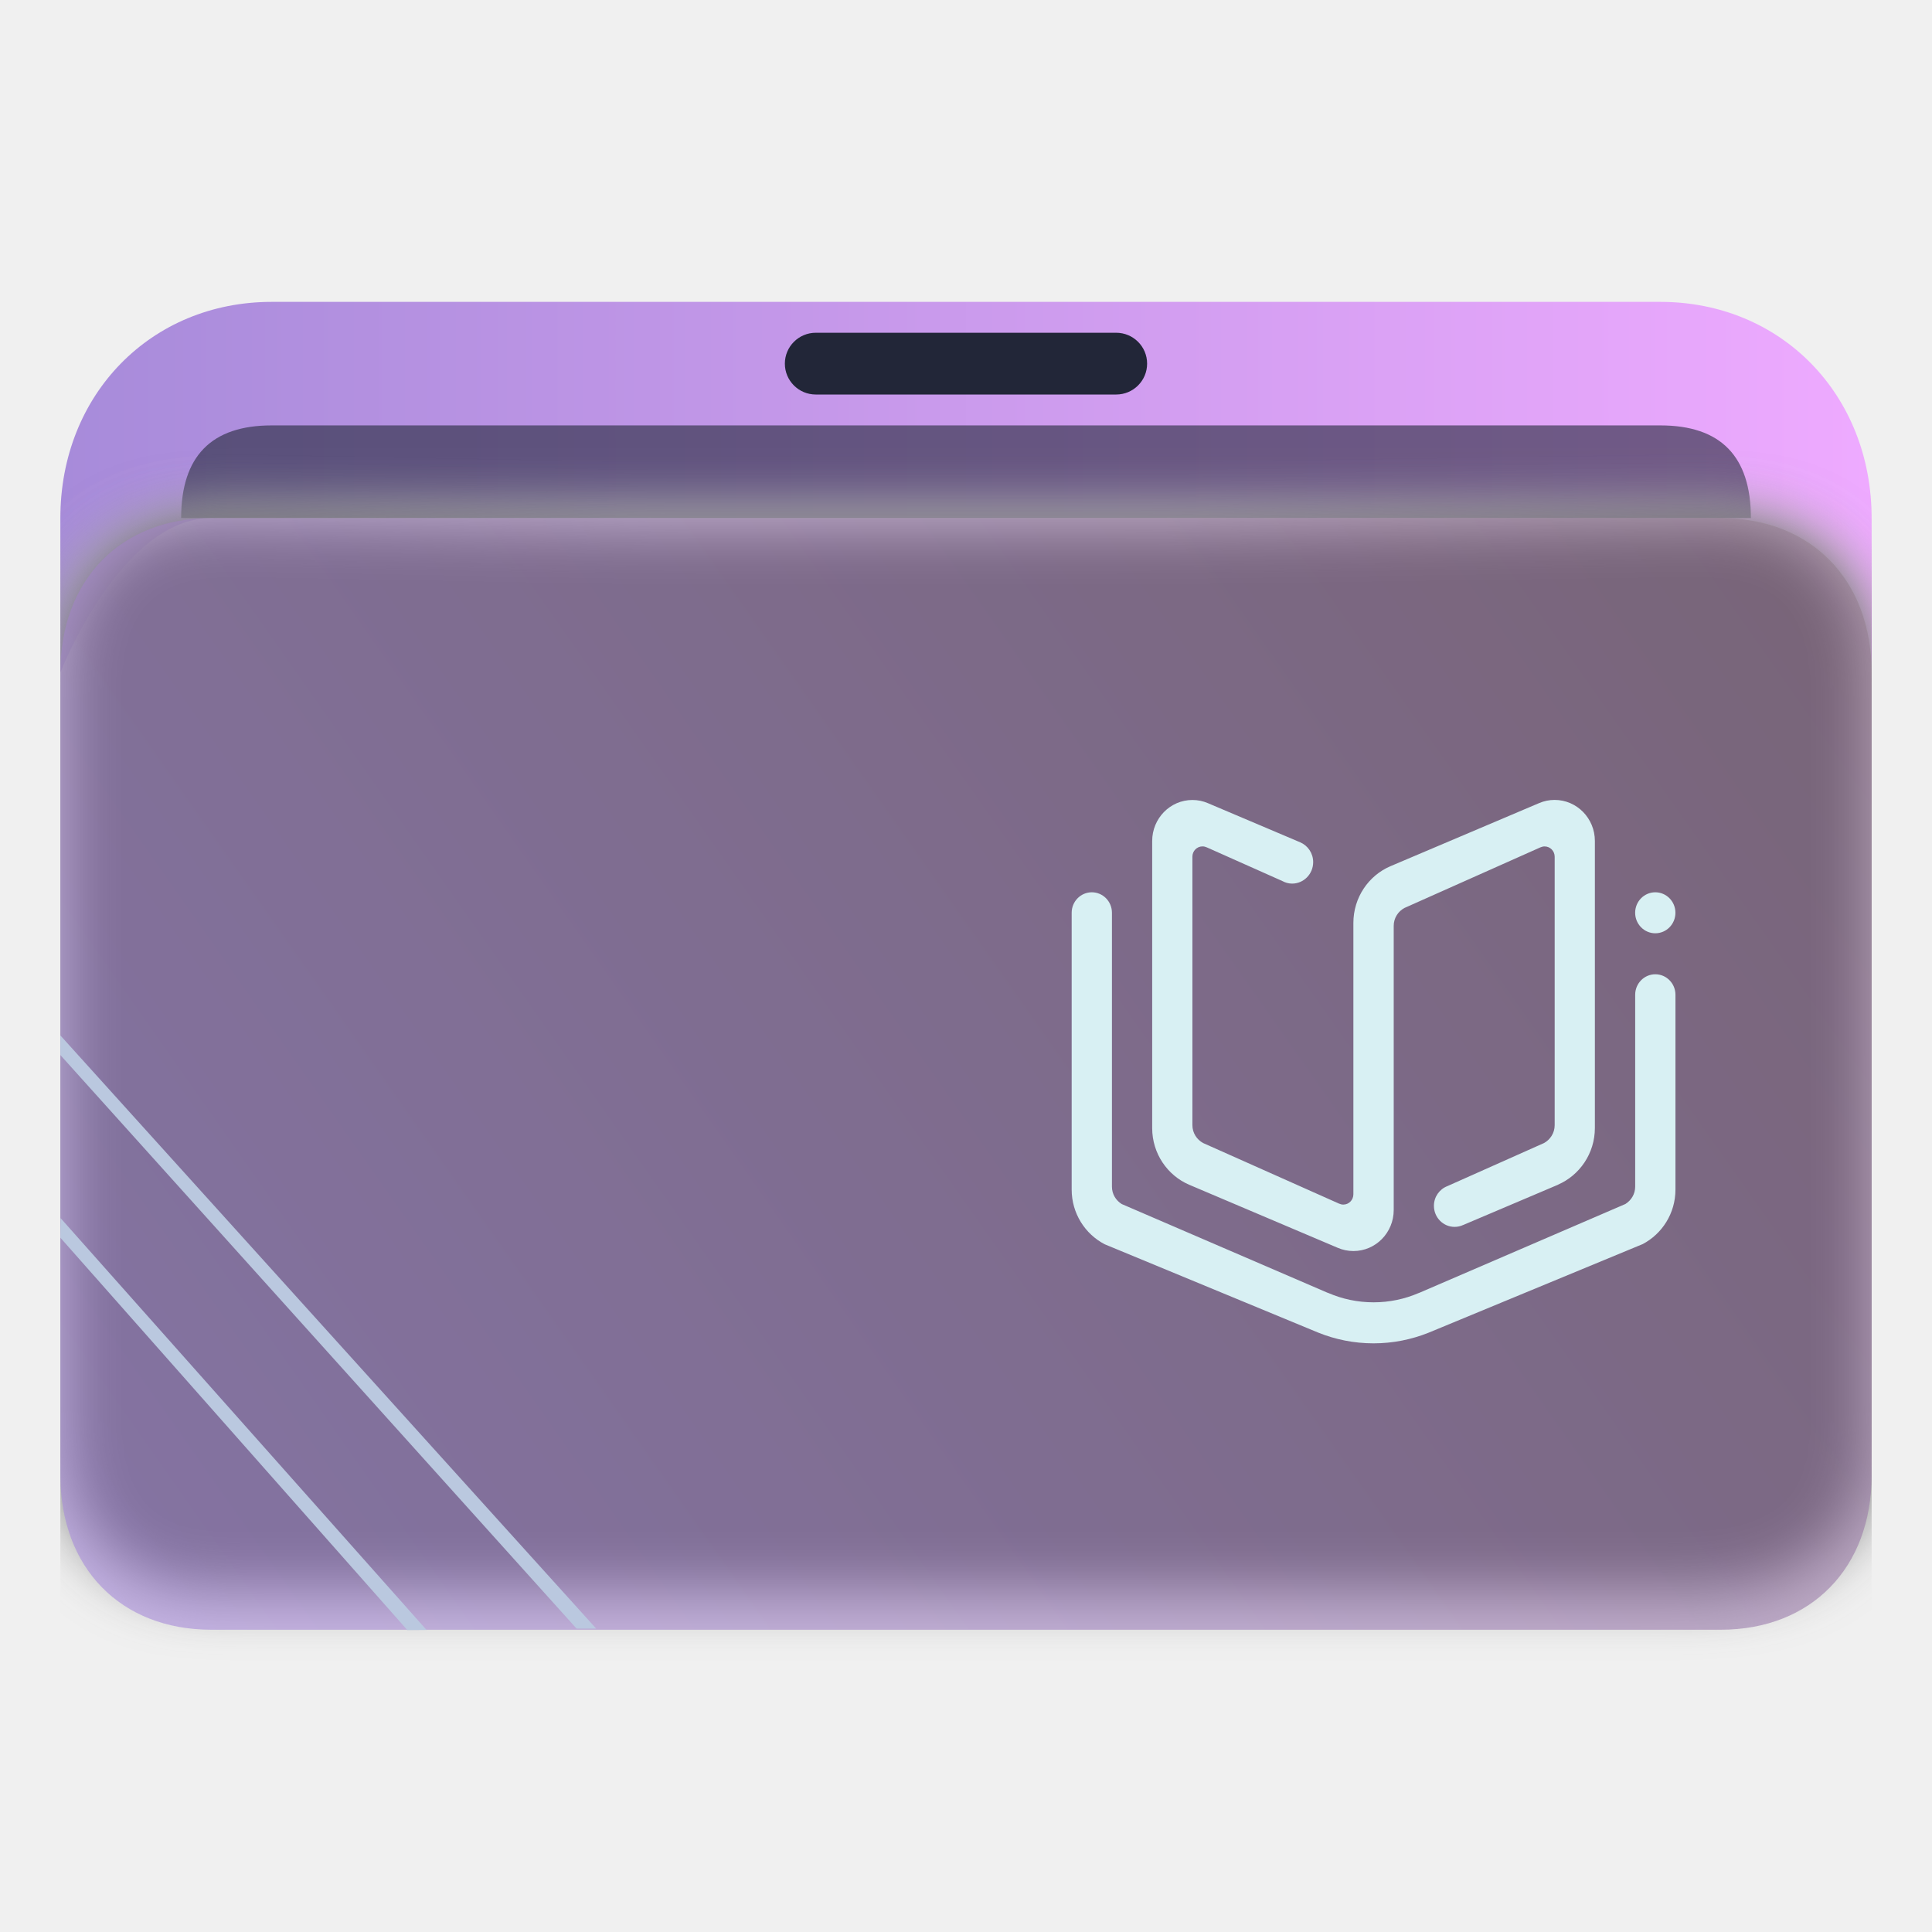
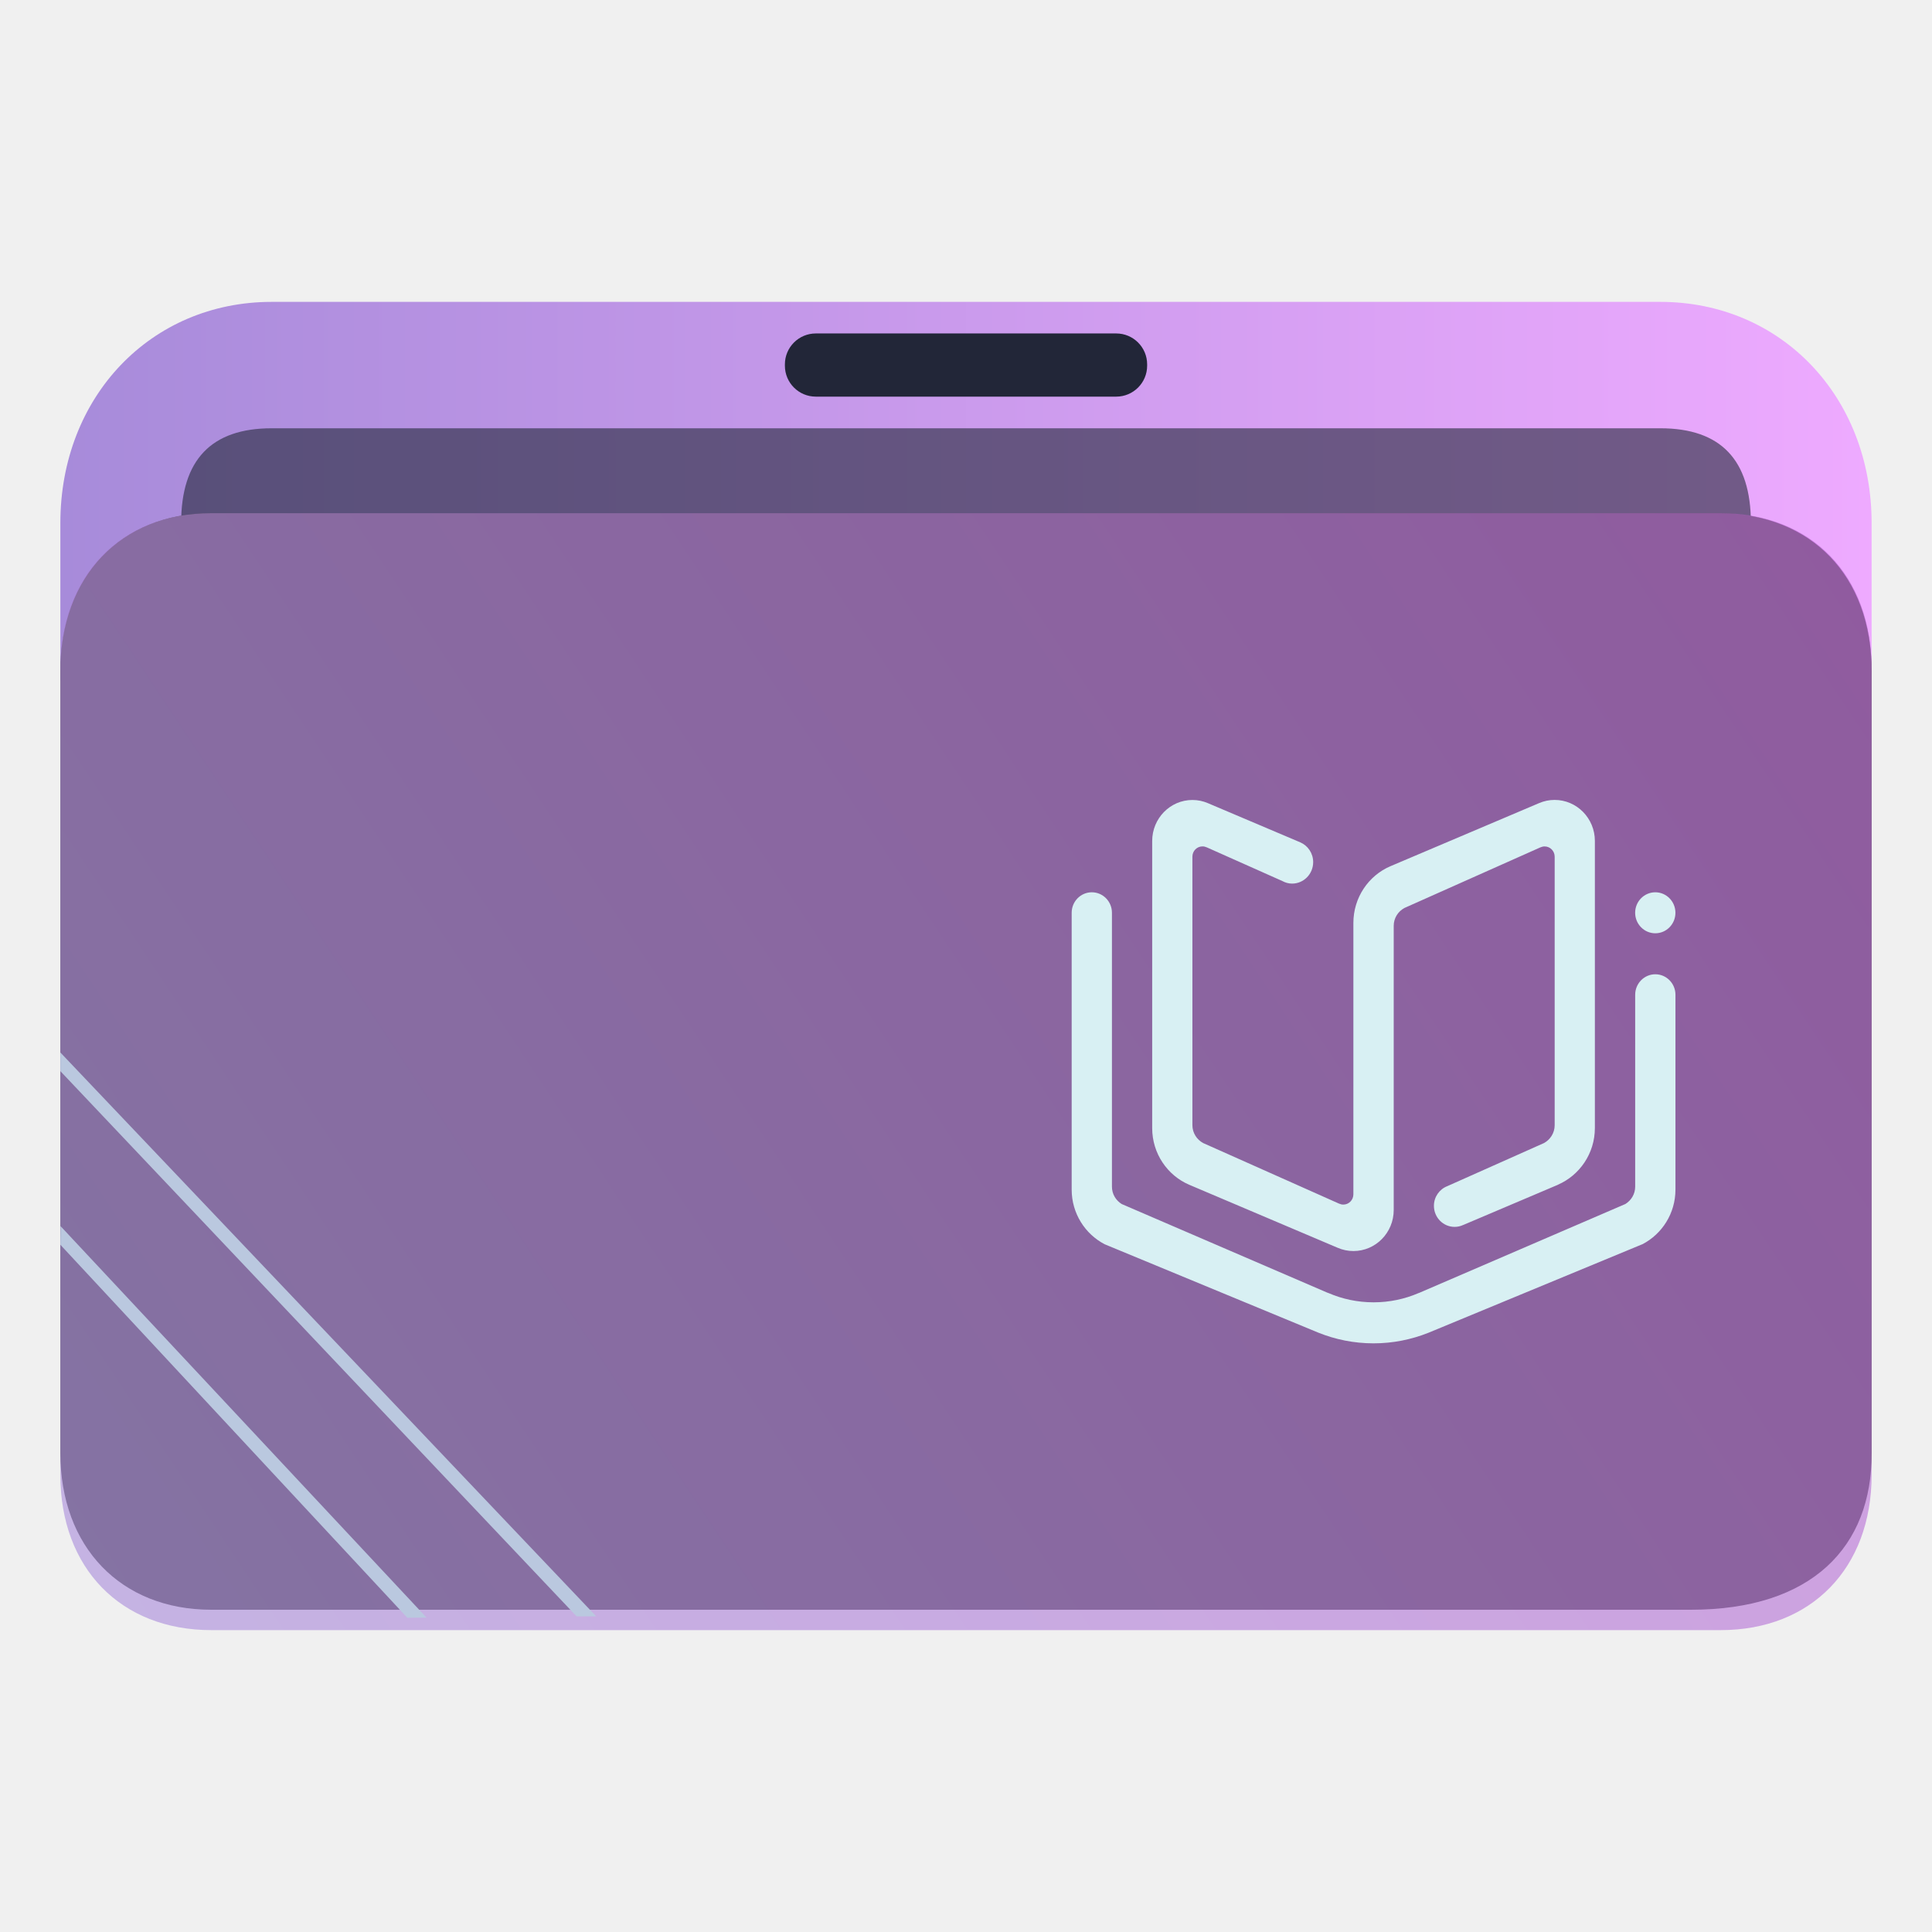
<svg xmlns="http://www.w3.org/2000/svg" xmlns:xlink="http://www.w3.org/1999/xlink" width="64" version="1.1" height="64" id="svg17">
  <defs id="defs5455">
    <linearGradient id="linearGradient3475">
      <stop style="stop-color:#a78bda;stop-opacity:1;" offset="0" id="stop3471" />
      <stop style="stop-color:#eeaaff;stop-opacity:1" offset="1" id="stop3473" />
    </linearGradient>
-     <linearGradient xlink:href="#linearGradient3475" id="linearGradient1419" x1="0.529" y1="5.027" x2="16.404" y2="5.027" gradientUnits="userSpaceOnUse" gradientTransform="matrix(3.779602,0,0,3.866275,384.5714,480.4999)" />
    <clipPath clipPathUnits="userSpaceOnUse" id="clipPath79425-9-5-3">
      <rect style="opacity:0.5;fill:#000000;fill-opacity:1;stroke:none;stroke-width:0.856;stroke-dasharray:none;stroke-opacity:1;paint-order:stroke fill markers" id="rect79427-1-9-6" width="26.418" height="29.038" x="-16.228" y="-6.485" />
    </clipPath>
-     <filter style="color-interpolation-filters:sRGB" id="filter77953-2-4-7" x="-0.041" y="-0.067" width="1.081" height="1.135">
-       <feGaussianBlur stdDeviation="0.446" id="feGaussianBlur77955-7-9-5" />
-     </filter>
    <clipPath clipPathUnits="userSpaceOnUse" id="clipPath79425-9-5-5">
      <rect style="opacity:0.5;fill:#000000;fill-opacity:1;stroke:none;stroke-width:0.856;stroke-dasharray:none;stroke-opacity:1;paint-order:stroke fill markers" id="rect79427-1-9-62" width="26.418" height="29.038" x="-16.228" y="-6.485" />
    </clipPath>
-     <filter style="color-interpolation-filters:sRGB" id="filter77953-2-4-9" x="-0.041" y="-0.065" width="1.081" height="1.13">
-       <feGaussianBlur stdDeviation="0.446" id="feGaussianBlur77955-7-9-1" />
-     </filter>
-     <linearGradient xlink:href="#linearGradient2303" id="linearGradient1662" gradientUnits="userSpaceOnUse" gradientTransform="matrix(3.775718,0,0,3.90327,384.5766,479.8931)" x1="1.323" y1="15.091" x2="17.214" y2="3.562" />
    <linearGradient id="linearGradient2303">
      <stop style="stop-color:#a78bda;stop-opacity:1;" offset="0" id="stop2299" />
-       <stop style="stop-color:#916f8a;stop-opacity:1" offset="1" id="stop2301" />
+       <stop style="stop-color:#bc5fd3;stop-opacity:1" offset="1" id="stop2301" />
    </linearGradient>
+     <linearGradient xlink:href="#linearGradient3475" id="linearGradient1419-3" x1="0.529" y1="5.027" x2="16.404" y2="5.027" gradientUnits="userSpaceOnUse" gradientTransform="matrix(3.779602,0,0,3.866274,384.5714,480.4998)" />
+     <clipPath clipPathUnits="userSpaceOnUse" id="clipPath79425-9-5-5-6">
+       <rect style="opacity:0.5;fill:#000000;fill-opacity:1;stroke:none;stroke-width:0.856;stroke-dasharray:none;stroke-opacity:1;paint-order:stroke fill markers" id="rect79427-1-9-62-7" width="26.418" height="29.038" x="-16.228" y="-6.485" />
+     </clipPath>
+     <linearGradient xlink:href="#linearGradient2303" id="linearGradient1662-5" gradientUnits="userSpaceOnUse" gradientTransform="matrix(3.775718,0,0,3.90327,384.5766,479.8931)" x1="0.581" y1="14.832" x2="16.883" y2="3.643" />
  </defs>
  <g id="layer1" transform="translate(-384.5714,-483.798)">
-     <path id="path32082-9" style="fill:url(#linearGradient1419);fill-opacity:1.0;stroke:none;stroke-width:5.117;stroke-linecap:round;stroke-linejoin:round;stroke-opacity:0.03" d="m 393.571,493.798 c -4,0 -7,3.069 -7,7.161 v 5.115 c 0,0 2,-5.115 5,-5.115 h 8 12 6 24 c 3,0 5,2.046 5,5.115 v 0 0 -5.115 c 0,-4.092 -3,-7.161 -7,-7.161 h -24.071 -5.929 -9 z" />
-     <rect x="410.571" y="494.821" width="12" height="2.046" ry="1.025" stroke-width="3.419" style="fill:#222638;fill-opacity:1;paint-order:stroke markers fill" id="rect12-5-9-3-9" />
-     <path d="m 418.305,497.89 h -3.467 -4.333 -16.933 c -2,0 -3,1.023 -3,3.069 v 0 0 h 52 v 0 0 c 0,-2.046 -1,-3.069 -3,-3.069 z" style="fill:#222638;fill-opacity:1;stroke-width:2.339;paint-order:markers stroke fill" id="path8-7-2-9-6-1-7-5" opacity="0.6" />
-     <path style="display:inline;fill:#ffffff;fill-opacity:1;stroke:none;stroke-width:2.778;stroke-linecap:round;stroke-linejoin:round;stroke-opacity:0.03;filter:url(#filter77953-2-4-7)" d="m -14.026,3.079 h 6.166 4.845 3.083 7.928 c 1.321,0 2.202,0.944 2.202,2.359 l -0.008,11.196 c 0.008,1.415 -1.497,2.225 -2.634,2.232 L -14.026,18.993 c -1.321,0.008 -2.202,-0.944 -2.202,-2.359 l 1e-6,-11.323 c -1e-6,-1.288 0.882,-2.216 2.202,-2.232 z" id="path1611-1-8-0-7-3" clip-path="url(#clipPath79425-9-5-3)" transform="matrix(2.270514,0,0,2.168187,423.4168,494.2818)" />
-     <path style="display:inline;fill:#4f4f4f;fill-opacity:1;stroke:none;stroke-width:2.778;stroke-linecap:round;stroke-linejoin:round;stroke-opacity:0.03;filter:url(#filter77953-2-4-9)" d="m -14.026,2.501 6.167,0.121 H -3.015 0.068 L 7.988,2.501 C 9.31,2.516 10.19,3.444 10.19,4.874 l -2.06e-4,11.76 c 0.008,1.415 -0.873,2.359 -2.634,2.359 H -14.026 c -1.321,0 -2.202,-0.944 -2.202,-2.359 V 4.874 c 0,-1.424 0.881,-2.373 2.201,-2.373 z" id="path1611-1-8-0-7-2" clip-path="url(#clipPath79425-9-5-5)" transform="matrix(2.271201,0,0,2.155042,423.428,495.5685)" />
-     <path d="m 418.571,500.959 h -4 -5 -18 c -3,0 -5,2.046 -5,5.115 v 26.596 c 0,3.069 2,5.115 5,5.115 h 50 c 3,0 5,-2.046 5,-5.115 v -26.596 c 0,-3.069 -2,-5.115 -5,-5.115 z" style="fill:url(#linearGradient1662);fill-opacity:1;stroke-width:3.838;paint-order:markers stroke fill" id="path8-7-2-9-6-1-9" opacity="0.6" />
-     <path d="m 386.571,518.748 17.1,19 h -10e-6 0.65 l -17.75,-19.65 v 0 0 z" id="path2653-4" style="fill:#bac8df;fill-opacity:1;stroke-width:0.481" />
-     <path d="m 386.571,524.798 11.485,12.989 -1e-5,0.011 0.65,-0.006 v 0.006 L 386.577,524.148 v 0 0 z" id="path2653-4-3" style="fill:#bac8df;fill-opacity:1;stroke-width:0.33" />
-     <path fill-rule="evenodd" clip-rule="evenodd" d="m 438.981,525.013 -7.089,2.934 c -0.565,0.225 -1.178,0.351 -1.82,0.351 -0.648,0 -1.266,-0.127 -1.834,-0.356 l -7.072,-2.926 c -0.648,-0.337 -1.094,-1.02 -1.094,-1.812 v -7.81 -1.359 c 0,-0.375 0.299,-0.679 0.667,-0.679 0.369,0 0.667,0.304 0.667,0.679 v 0.552 0.807 7.715 c 0,0.245 0.131,0.455 0.323,0.574 l 6.807,2.934 c 0.015,0.006 0.028,0.009 0.043,0.015 0.459,0.198 0.964,0.307 1.494,0.307 0.527,0 1.028,-0.108 1.485,-0.304 0.015,-0.006 0.028,-0.01 0.043,-0.016 l 6.814,-2.937 c 0.191,-0.119 0.324,-0.329 0.324,-0.574 v -4.998 -0.807 -0.552 c 0,-0.375 0.299,-0.679 0.667,-0.679 0.368,0 0.667,0.304 0.667,0.679 v 1.359 5.094 c 3e-5,0.791 -0.445,1.471 -1.09,1.809 z m 0.424,-10.299 c -0.368,0 -0.667,-0.305 -0.667,-0.679 0,-0.375 0.299,-0.679 0.667,-0.679 0.368,0 0.667,0.304 0.667,0.679 0,0.375 -0.298,0.679 -0.667,0.679 z m -3.225,8.331 -3.144,1.335 v -8.8e-4 c -0.085,0.039 -0.18,0.061 -0.279,0.061 -0.378,0 -0.685,-0.312 -0.685,-0.698 0,-0.298 0.184,-0.551 0.443,-0.651 l 3.203,-1.428 c 0.208,-0.114 0.354,-0.334 0.354,-0.593 v -8.893 c 0,-0.187 -0.149,-0.34 -0.333,-0.34 -0.048,0 -0.094,0.011 -0.137,0.03 v -7.2e-4 l -4.508,2.01 c -0.21,0.114 -0.354,0.334 -0.354,0.592 v 8.055 1.358 c 0,0.75 -0.597,1.359 -1.334,1.359 -0.185,0 -0.359,-0.038 -0.52,-0.107 l -4.926,-2.091 c -0.718,-0.31 -1.221,-1.033 -1.221,-1.876 v -9.509 c 0,-0.75 0.597,-1.359 1.333,-1.359 0.182,0 0.353,0.037 0.512,0.105 l 3.06,1.298 c 0.251,0.107 0.428,0.361 0.428,0.656 0,0.393 -0.313,0.711 -0.698,0.711 -0.117,0 -0.225,-0.032 -0.321,-0.084 l -2.511,-1.119 c -8.6e-4,0 0,6.3e-4 -8.6e-4,6.3e-4 -0.041,-0.019 -0.087,-0.03 -0.136,-0.03 -0.185,0 -0.334,0.152 -0.334,0.34 v 8.893 c 0,0.259 0.146,0.479 0.354,0.593 l 4.509,2.01 c 6.7e-4,0 0,-7.1e-4 6.7e-4,-7.1e-4 0.041,0.019 0.088,0.03 0.136,0.03 0.184,0 0.333,-0.152 0.333,-0.34 v -8.649 -0.34 c 0,-0.844 0.504,-1.569 1.223,-1.878 l 4.931,-2.093 c 0.159,-0.068 0.331,-0.105 0.512,-0.105 0.736,0 1.334,0.609 1.334,1.359 v 9.509 c -6e-5,0.844 -0.507,1.569 -1.226,1.879 z" id="path806-7-6" style="fill:#d8f0f3;fill-opacity:1;stroke-width:0.042" />
+     <path id="path32082-9-2" style="fill:url(#linearGradient1419-3);fill-opacity:1;stroke:none;stroke-width:5.117;stroke-linecap:round;stroke-linejoin:round;stroke-opacity:0.03" d="m 393.571,493.798 c -4,0 -7,3.14 -7,7.327 v 5.234 c 0,0 2,-5.234 5,-5.234 h 8 12 6 24 c 3,0 5,2.093 5,5.234 v 0 0 -5.234 c 0,-4.187 -3,-7.327 -7,-7.327 h -24.071 -5.929 -9 z" />
+     <rect x="410.572" y="494.844" width="12" height="2.093" ry="1.025" stroke-width="3.419" style="fill:#222638;fill-opacity:1;paint-order:stroke markers fill" id="rect12-5-9-3-9-9" rx="1.025" />
+     <path d="m 418.305,497.985 h -3.467 -4.333 -16.933 c -2,0 -3,1.047 -3,3.14 v 0 0 h 52 v 0 0 c 0,-2.093 -1,-3.14 -3,-3.14 z" style="fill:#222638;fill-opacity:1;stroke-width:2.339;paint-order:markers stroke fill" id="path8-7-2-9-6-1-7-5-1" opacity="0.6" />
+     <path style="display:inline;fill:#4f4f4f;fill-opacity:1;stroke:none;stroke-width:2.748;stroke-linecap:round;stroke-linejoin:round;stroke-opacity:0.03" d="m -14.026,2.501 6.167,4.13e-5 H -3.015 0.068 L 7.988,2.501 C 9.31,2.516 10.19,3.444 10.19,4.874 l -2.06e-4,11.76 c 0.008,1.415 -0.873,2.359 -2.634,2.359 H -14.026 c -1.321,0 -2.202,-0.944 -2.202,-2.359 V 4.874 c 0,-1.424 0.881,-2.373 2.201,-2.373 z" id="path1611-1-8-0-7-2-0" clip-path="url(#clipPath79425-9-5-5-6)" transform="matrix(2.271201,0,0,2.202582,423.428,495.2891)" />
+     <path d="m 418.571,500.798 h -4 -5 -18 c -3,0 -5,2.056 -5,5.139 v 26.722 c 0,3.083 2,5.139 5,5.139 h 50 c 3,0 5,-2.056 5,-5.139 v -26.722 c 0,-3.083 -2,-5.139 -5,-5.139 z" style="fill:url(#linearGradient1662-5);fill-opacity:1;stroke-width:3.838;paint-order:markers stroke fill" id="path8-7-2-9-6-1-9-2" opacity="0.6" />
+     <path d="m 386.571,519.281 17.1,18.06 h -10e-6 0.65 l -17.75,-18.678 v 0 0 z" id="path2653-4-7" style="fill:#bac8df;fill-opacity:1;stroke-width:0.481" />
+     <path d="m 386.571,525.032 11.485,12.347 -1e-5,0.01 0.65,-0.006 v 0.006 l -12.13,-12.975 v 0 0 z" id="path2653-4-3-0" style="fill:#bac8df;fill-opacity:1;stroke-width:0.33" />
+     <path fill-rule="evenodd" clip-rule="evenodd" d="m 438.981,525.013 -7.089,2.934 c -0.565,0.225 -1.178,0.351 -1.82,0.351 -0.648,0 -1.266,-0.127 -1.834,-0.356 l -7.072,-2.926 c -0.648,-0.337 -1.094,-1.02 -1.094,-1.812 v -7.81 -1.359 c 0,-0.375 0.299,-0.679 0.667,-0.679 0.369,0 0.667,0.304 0.667,0.679 v 0.552 0.807 7.715 c 0,0.245 0.131,0.455 0.323,0.574 l 6.807,2.934 c 0.015,0.006 0.028,0.009 0.043,0.015 0.459,0.198 0.964,0.307 1.494,0.307 0.527,0 1.028,-0.108 1.485,-0.304 0.015,-0.006 0.028,-0.01 0.043,-0.016 l 6.814,-2.937 c 0.191,-0.119 0.324,-0.329 0.324,-0.574 v -4.998 -0.807 -0.552 c 0,-0.375 0.299,-0.679 0.667,-0.679 0.368,0 0.667,0.304 0.667,0.679 v 1.359 5.094 c 3e-5,0.791 -0.445,1.471 -1.09,1.809 z m 0.424,-10.299 c -0.368,0 -0.667,-0.305 -0.667,-0.679 0,-0.375 0.299,-0.679 0.667,-0.679 0.368,0 0.667,0.304 0.667,0.679 0,0.375 -0.298,0.679 -0.667,0.679 z m -3.225,8.331 -3.144,1.335 v -8.8e-4 c -0.085,0.039 -0.18,0.061 -0.279,0.061 -0.378,0 -0.685,-0.312 -0.685,-0.698 0,-0.298 0.184,-0.551 0.443,-0.651 l 3.203,-1.428 c 0.208,-0.114 0.354,-0.334 0.354,-0.593 v -8.893 c 0,-0.187 -0.149,-0.34 -0.333,-0.34 -0.048,0 -0.094,0.011 -0.137,0.03 v -7.2e-4 l -4.508,2.01 c -0.21,0.114 -0.354,0.334 -0.354,0.592 v 8.055 1.358 c 0,0.75 -0.597,1.359 -1.334,1.359 -0.185,0 -0.359,-0.038 -0.52,-0.107 l -4.926,-2.091 c -0.718,-0.31 -1.221,-1.033 -1.221,-1.876 v -9.509 c 0,-0.75 0.597,-1.359 1.333,-1.359 0.182,0 0.353,0.037 0.512,0.105 l 3.06,1.298 c 0.251,0.107 0.428,0.361 0.428,0.656 0,0.393 -0.313,0.711 -0.698,0.711 -0.117,0 -0.225,-0.032 -0.321,-0.084 l -2.511,-1.119 c -8.6e-4,0 0,6.3e-4 -8.6e-4,6.3e-4 -0.041,-0.019 -0.087,-0.03 -0.136,-0.03 -0.185,0 -0.334,0.152 -0.334,0.34 v 8.893 c 0,0.259 0.146,0.479 0.354,0.593 l 4.509,2.01 c 6.7e-4,0 0,-7.1e-4 6.7e-4,-7.1e-4 0.041,0.019 0.088,0.03 0.136,0.03 0.184,0 0.333,-0.152 0.333,-0.34 v -8.649 -0.34 c 0,-0.844 0.504,-1.569 1.223,-1.878 l 4.931,-2.093 c 0.159,-0.068 0.331,-0.105 0.512,-0.105 0.736,0 1.334,0.609 1.334,1.359 v 9.509 c -6e-5,0.844 -0.507,1.569 -1.226,1.879 z" id="path806-7-6-6" style="fill:#d8f0f3;fill-opacity:1;stroke-width:0.042" />
  </g>
</svg>
